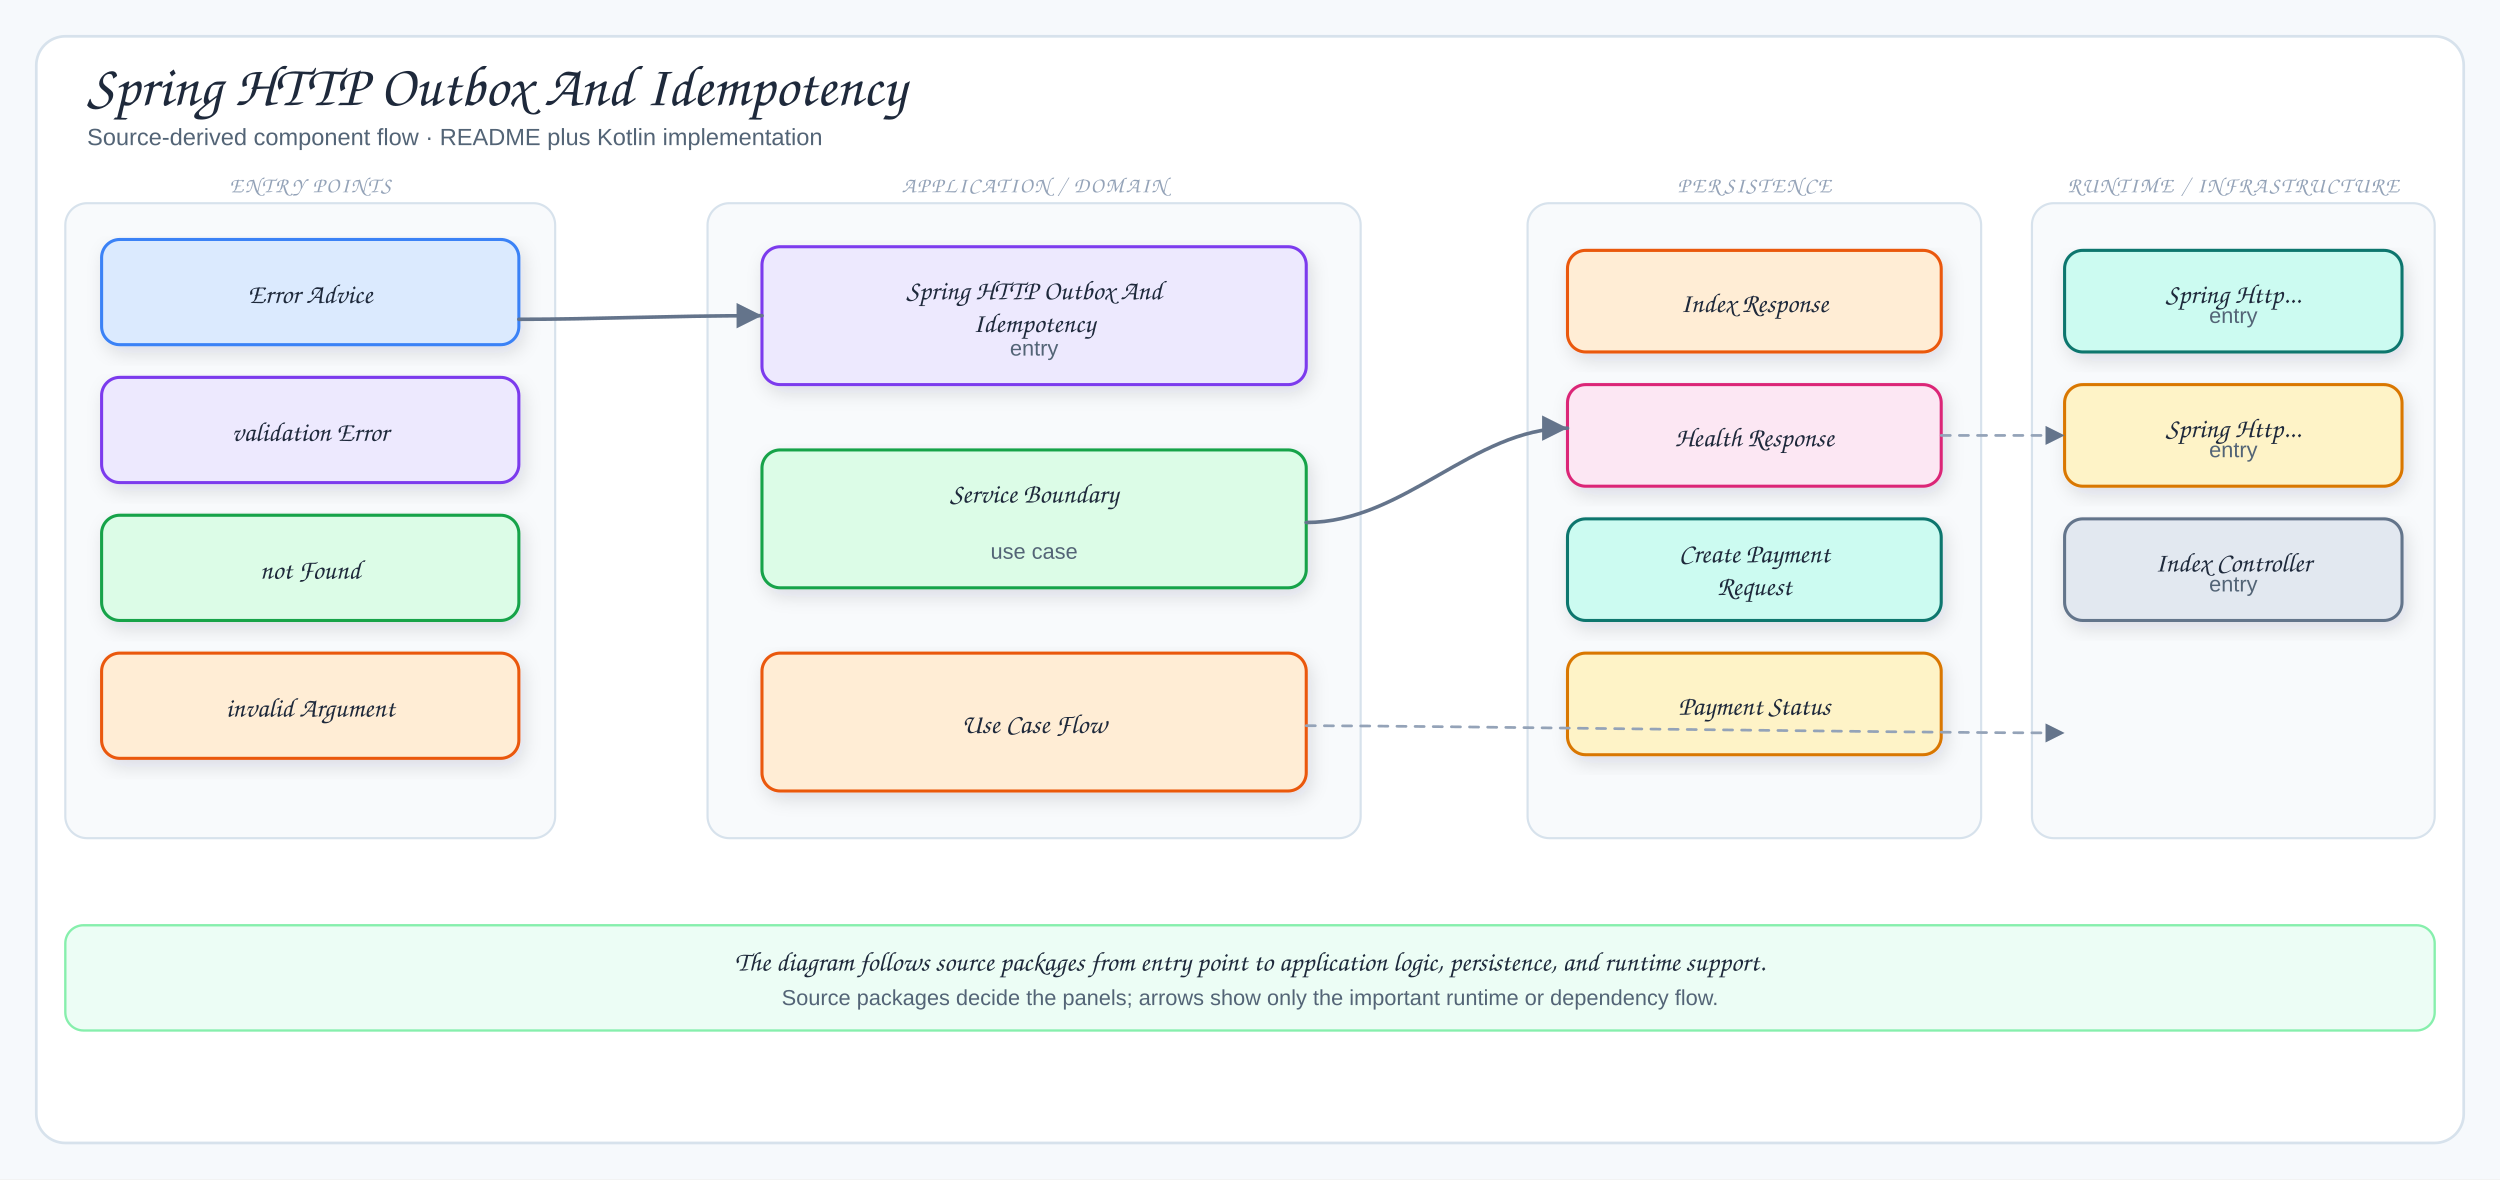
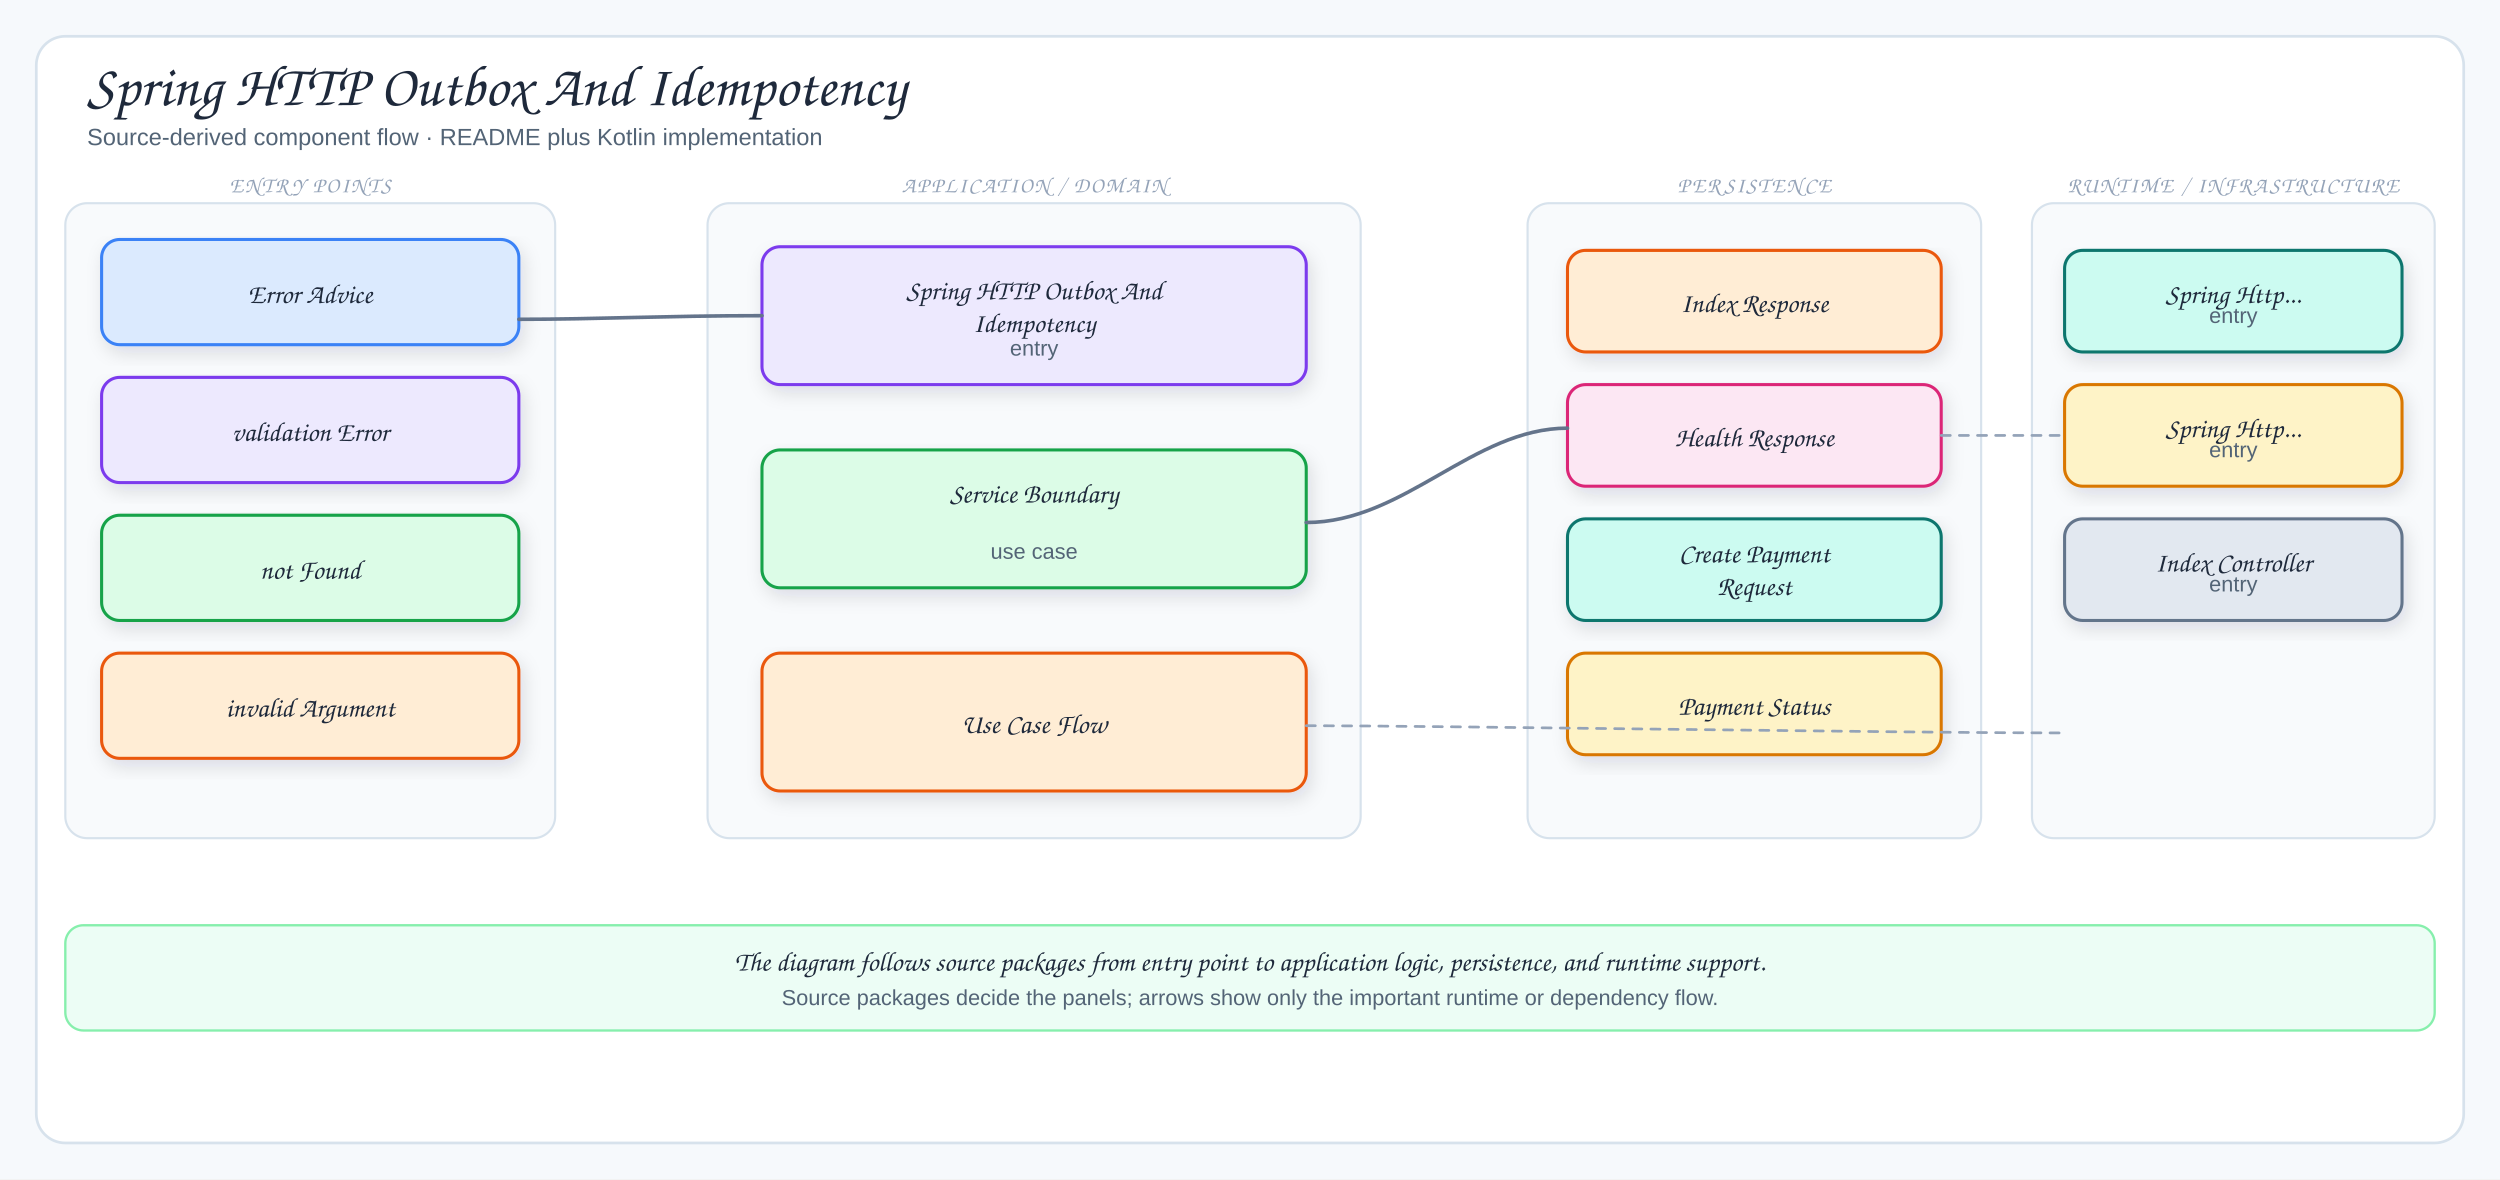
<svg xmlns="http://www.w3.org/2000/svg" viewBox="0 0 1378 650" width="1378" height="650" role="img" aria-label="Spring HTTP Outbox And Idempotency">
  <defs>
    <filter id="shadow" x="-10%" y="-10%" width="120%" height="130%">
      <feDropShadow dx="2" dy="4" stdDeviation="5" flood-color="#1f2937" flood-opacity="0.12" />
    </filter>
    <marker id="arrow" markerWidth="9" markerHeight="9" refX="8" refY="4.5" orient="auto">
      <path d="M1,1 L8,4.5 L1,8 Z" fill="#64748b" />
    </marker>
    <marker id="inherit" markerWidth="11" markerHeight="10" refX="9.5" refY="5" orient="auto">
      <path d="M0.5,1 L9.5,5 L0.5,9 Z" fill="#fff" stroke="#64748b" stroke-width="1.5" />
    </marker>
    <style>
  .canvas{fill:#f6f9fc}
  .frame{fill:#fff;stroke:#d7e2ec;stroke-width:1.5}
  .panel{fill:#f8fafc;stroke:#d7e2ec;stroke-width:1.2}
  .card{stroke-width:1.7;filter:url(#shadow)}
  .title{font-family:"Architects Daughter","Comic Sans MS",cursive;font-size:32px;fill:#1e293b}
  .subtitle{font-family:"Comic Sans MS","Comic Sans","Comic Neue",Arial,sans-serif;font-size:13px;fill:#536476}
  .panelTitle{font-family:"Architects Daughter","Comic Sans MS",cursive;font-size:12px;letter-spacing:.08em;fill:#94a3b8}
  .label{font-family:"Architects Daughter","Comic Sans MS",cursive;font-size:18px;fill:#1e293b}
  .smallLabel{font-family:"Architects Daughter","Comic Sans MS",cursive;font-size:15px;fill:#1e293b}
  .detail{font-family:"Comic Sans MS","Comic Sans","Comic Neue",Arial,sans-serif;font-size:12px;fill:#536476}
  .tiny{font-family:"Comic Sans MS","Comic Sans","Comic Neue",Arial,sans-serif;font-size:10px;fill:#64748b}
-   .arrow{fill:none;stroke:#64748b;stroke-width:2;stroke-linecap:round;stroke-linejoin:round;marker-end:url(#arrow)}
-   .softArrow{fill:none;stroke:#94a3b8;stroke-width:1.5;stroke-linecap:round;stroke-linejoin:round;stroke-dasharray:5 5;marker-end:url(#arrow)}
-   .inherit{fill:none;stroke:#64748b;stroke-width:1.7;stroke-linecap:round;stroke-linejoin:round;marker-end:url(#inherit)}
+   .arrow{fill:none;stroke:#64748b;stroke-width:2;stroke-linecap:round;stroke-linejoin:round}
+   .softArrow{fill:none;stroke:#94a3b8;stroke-width:1.5;stroke-linecap:round;stroke-linejoin:round;stroke-dasharray:5 5}
+   .inherit{fill:none;stroke:#64748b;stroke-width:1.7;stroke-linecap:round;stroke-linejoin:round}
  .divider{stroke:#cbd5e1;stroke-width:1.2;stroke-dasharray:6 6}
</style>
  </defs>
  <rect width="1378" height="650" class="canvas" />
  <rect x="20" y="20" width="1338" height="610" rx="16" class="frame" />
  <text x="48" y="58" class="title">Spring HTTP Outbox And Idempotency</text>
  <text x="48" y="80" class="subtitle">Source-derived component flow · README plus Kotlin implementation</text>
  <rect x="36" y="112" width="270" height="350" rx="12" class="panel" />
  <text x="171" y="106" class="panelTitle" text-anchor="middle">ENTRY POINTS</text>
  <rect x="56" y="132" width="230" height="58" rx="10" fill="#dbeafe" stroke="#3b82f6" class="card" />
  <text x="171" y="167" class="smallLabel" text-anchor="middle">Error Advice</text>
  <rect x="56" y="208" width="230" height="58" rx="10" fill="#ede9fe" stroke="#7c3aed" class="card" />
  <text x="171" y="243" class="smallLabel" text-anchor="middle">validation Error</text>
  <rect x="56" y="284" width="230" height="58" rx="10" fill="#dcfce7" stroke="#16a34a" class="card" />
  <text x="171" y="319" class="smallLabel" text-anchor="middle">not Found</text>
  <rect x="56" y="360" width="230" height="58" rx="10" fill="#ffedd5" stroke="#ea580c" class="card" />
  <text x="171" y="395" class="smallLabel" text-anchor="middle">invalid Argument</text>
  <rect x="390" y="112" width="360" height="350" rx="12" class="panel" />
  <text x="570" y="106" class="panelTitle" text-anchor="middle">APPLICATION / DOMAIN</text>
  <rect x="420" y="136" width="300" height="76" rx="10" fill="#ede9fe" stroke="#7c3aed" class="card" />
  <text x="570" y="165" class="smallLabel" text-anchor="middle">Spring HTTP Outbox And</text>
  <text x="570" y="183" class="smallLabel" text-anchor="middle">Idempotency</text>
  <text x="570" y="196" class="detail" text-anchor="middle">entry</text>
  <rect x="420" y="248" width="300" height="76" rx="10" fill="#dcfce7" stroke="#16a34a" class="card" />
  <text x="570" y="277" class="smallLabel" text-anchor="middle">Service Boundary</text>
  <text x="570" y="308" class="detail" text-anchor="middle">use case</text>
  <rect x="420" y="360" width="300" height="76" rx="10" fill="#ffedd5" stroke="#ea580c" class="card" />
  <text x="570" y="404" class="smallLabel" text-anchor="middle">Use Case Flow</text>
  <rect x="842" y="112" width="250" height="350" rx="12" class="panel" />
  <text x="967" y="106" class="panelTitle" text-anchor="middle">PERSISTENCE</text>
  <rect x="864" y="138" width="206" height="56" rx="10" fill="#ffedd5" stroke="#ea580c" class="card" />
  <text x="967" y="172" class="smallLabel" text-anchor="middle">Index Response</text>
  <rect x="864" y="212" width="206" height="56" rx="10" fill="#fce7f3" stroke="#db2777" class="card" />
  <text x="967" y="246" class="smallLabel" text-anchor="middle">Health Response</text>
  <rect x="864" y="286" width="206" height="56" rx="10" fill="#ccfbf1" stroke="#0f766e" class="card" />
  <text x="967" y="310" class="smallLabel" text-anchor="middle">Create Payment</text>
  <text x="967" y="328" class="smallLabel" text-anchor="middle">Request</text>
  <rect x="864" y="360" width="206" height="56" rx="10" fill="#fef3c7" stroke="#d97706" class="card" />
  <text x="967" y="394" class="smallLabel" text-anchor="middle">Payment Status</text>
  <rect x="1120" y="112" width="222" height="350" rx="12" class="panel" />
  <text x="1231" y="106" class="panelTitle" text-anchor="middle">RUNTIME / INFRASTRUCTURE</text>
  <rect x="1138" y="138" width="186" height="56" rx="10" fill="#ccfbf1" stroke="#0f766e" class="card" />
  <text x="1231" y="167" class="smallLabel" text-anchor="middle">Spring Http...</text>
  <text x="1231" y="178" class="detail" text-anchor="middle">entry</text>
  <rect x="1138" y="212" width="186" height="56" rx="10" fill="#fef3c7" stroke="#d97706" class="card" />
  <text x="1231" y="241" class="smallLabel" text-anchor="middle">Spring Http...</text>
  <text x="1231" y="252" class="detail" text-anchor="middle">entry</text>
  <rect x="1138" y="286" width="186" height="56" rx="10" fill="#e2e8f0" stroke="#64748b" class="card" />
  <text x="1231" y="315" class="smallLabel" text-anchor="middle">Index Controller</text>
  <text x="1231" y="326" class="detail" text-anchor="middle">entry</text>
  <path d="M286,176 C330,176 366,174 420,174" class="arrow" />
  <path d="M720,288 C774,288 812,236 864,236" class="arrow" />
  <path d="M720,400 C790,400 1050,404 1138,404" class="softArrow" />
  <path d="M1070,240 C1098,240 1108,240 1138,240" class="softArrow" />
  <rect x="36" y="510" width="1306" height="58" rx="10" fill="#ecfdf5" stroke="#86efac" stroke-width="1.3" />
  <text x="689" y="535" class="smallLabel" text-anchor="middle">The diagram follows source packages from entry point to application logic, persistence, and runtime support.</text>
  <text x="689" y="554" class="detail" text-anchor="middle">Source packages decide the panels; arrows show only the important runtime or dependency flow.</text>
</svg>
